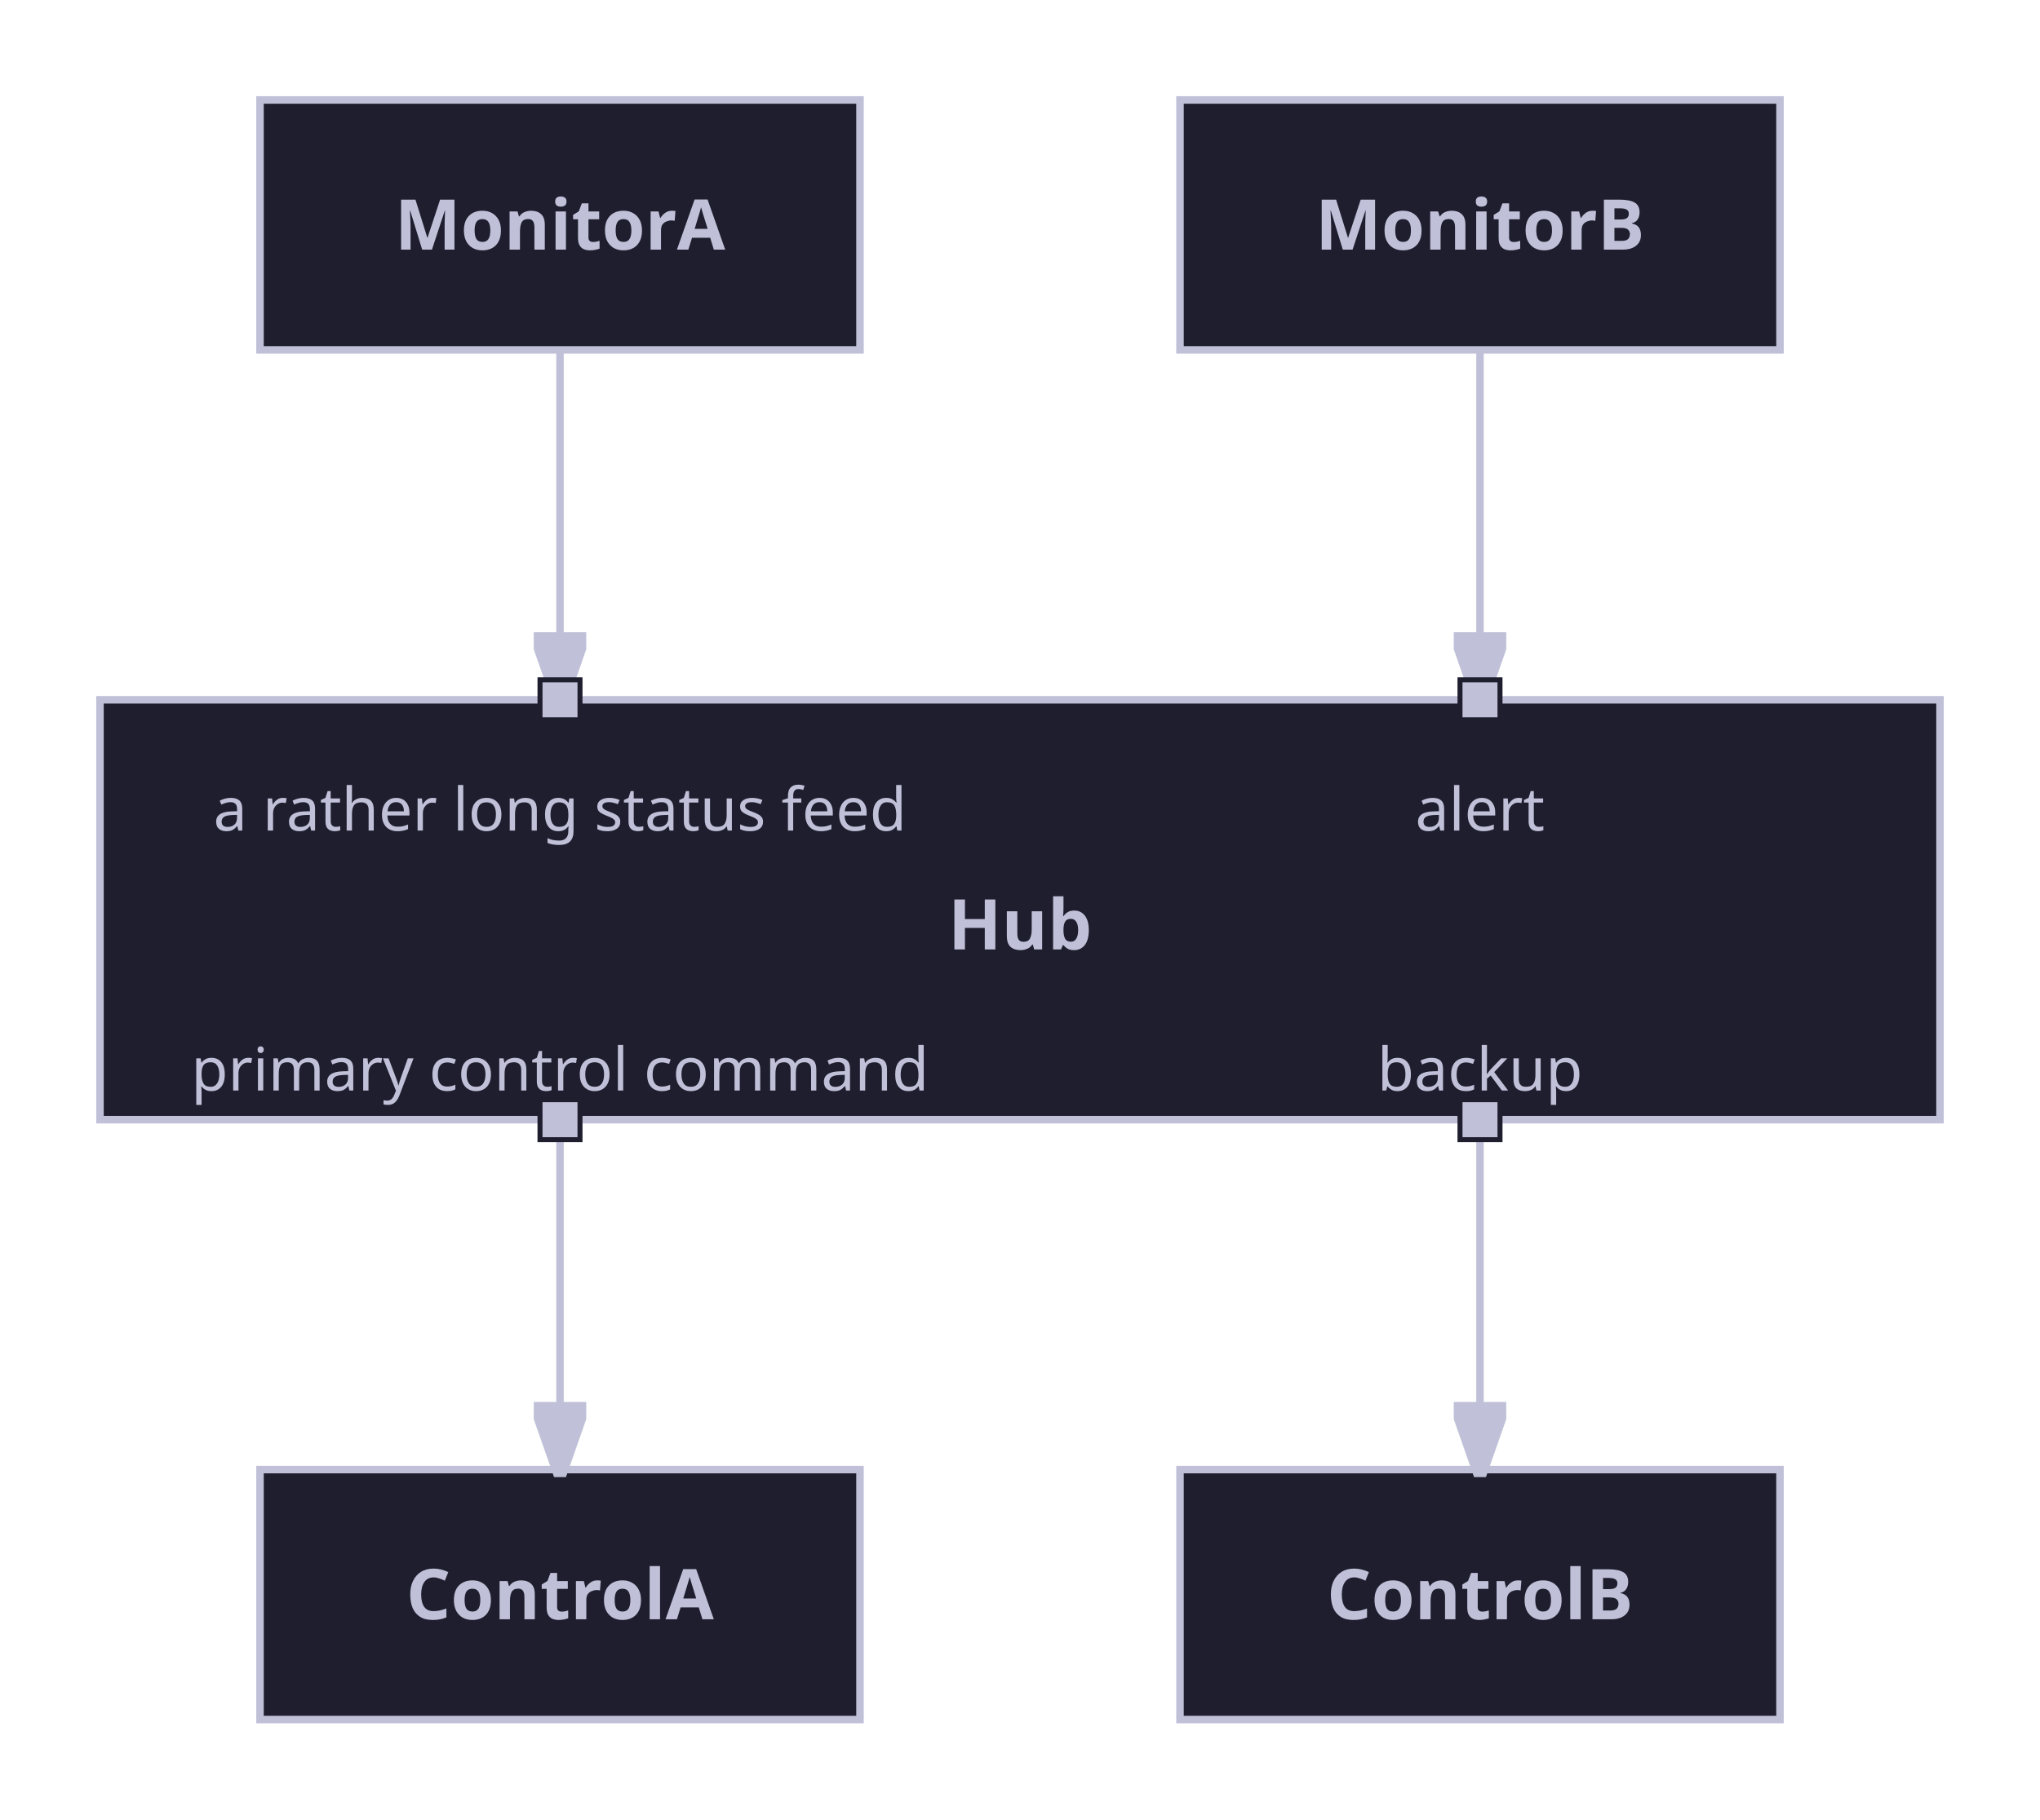
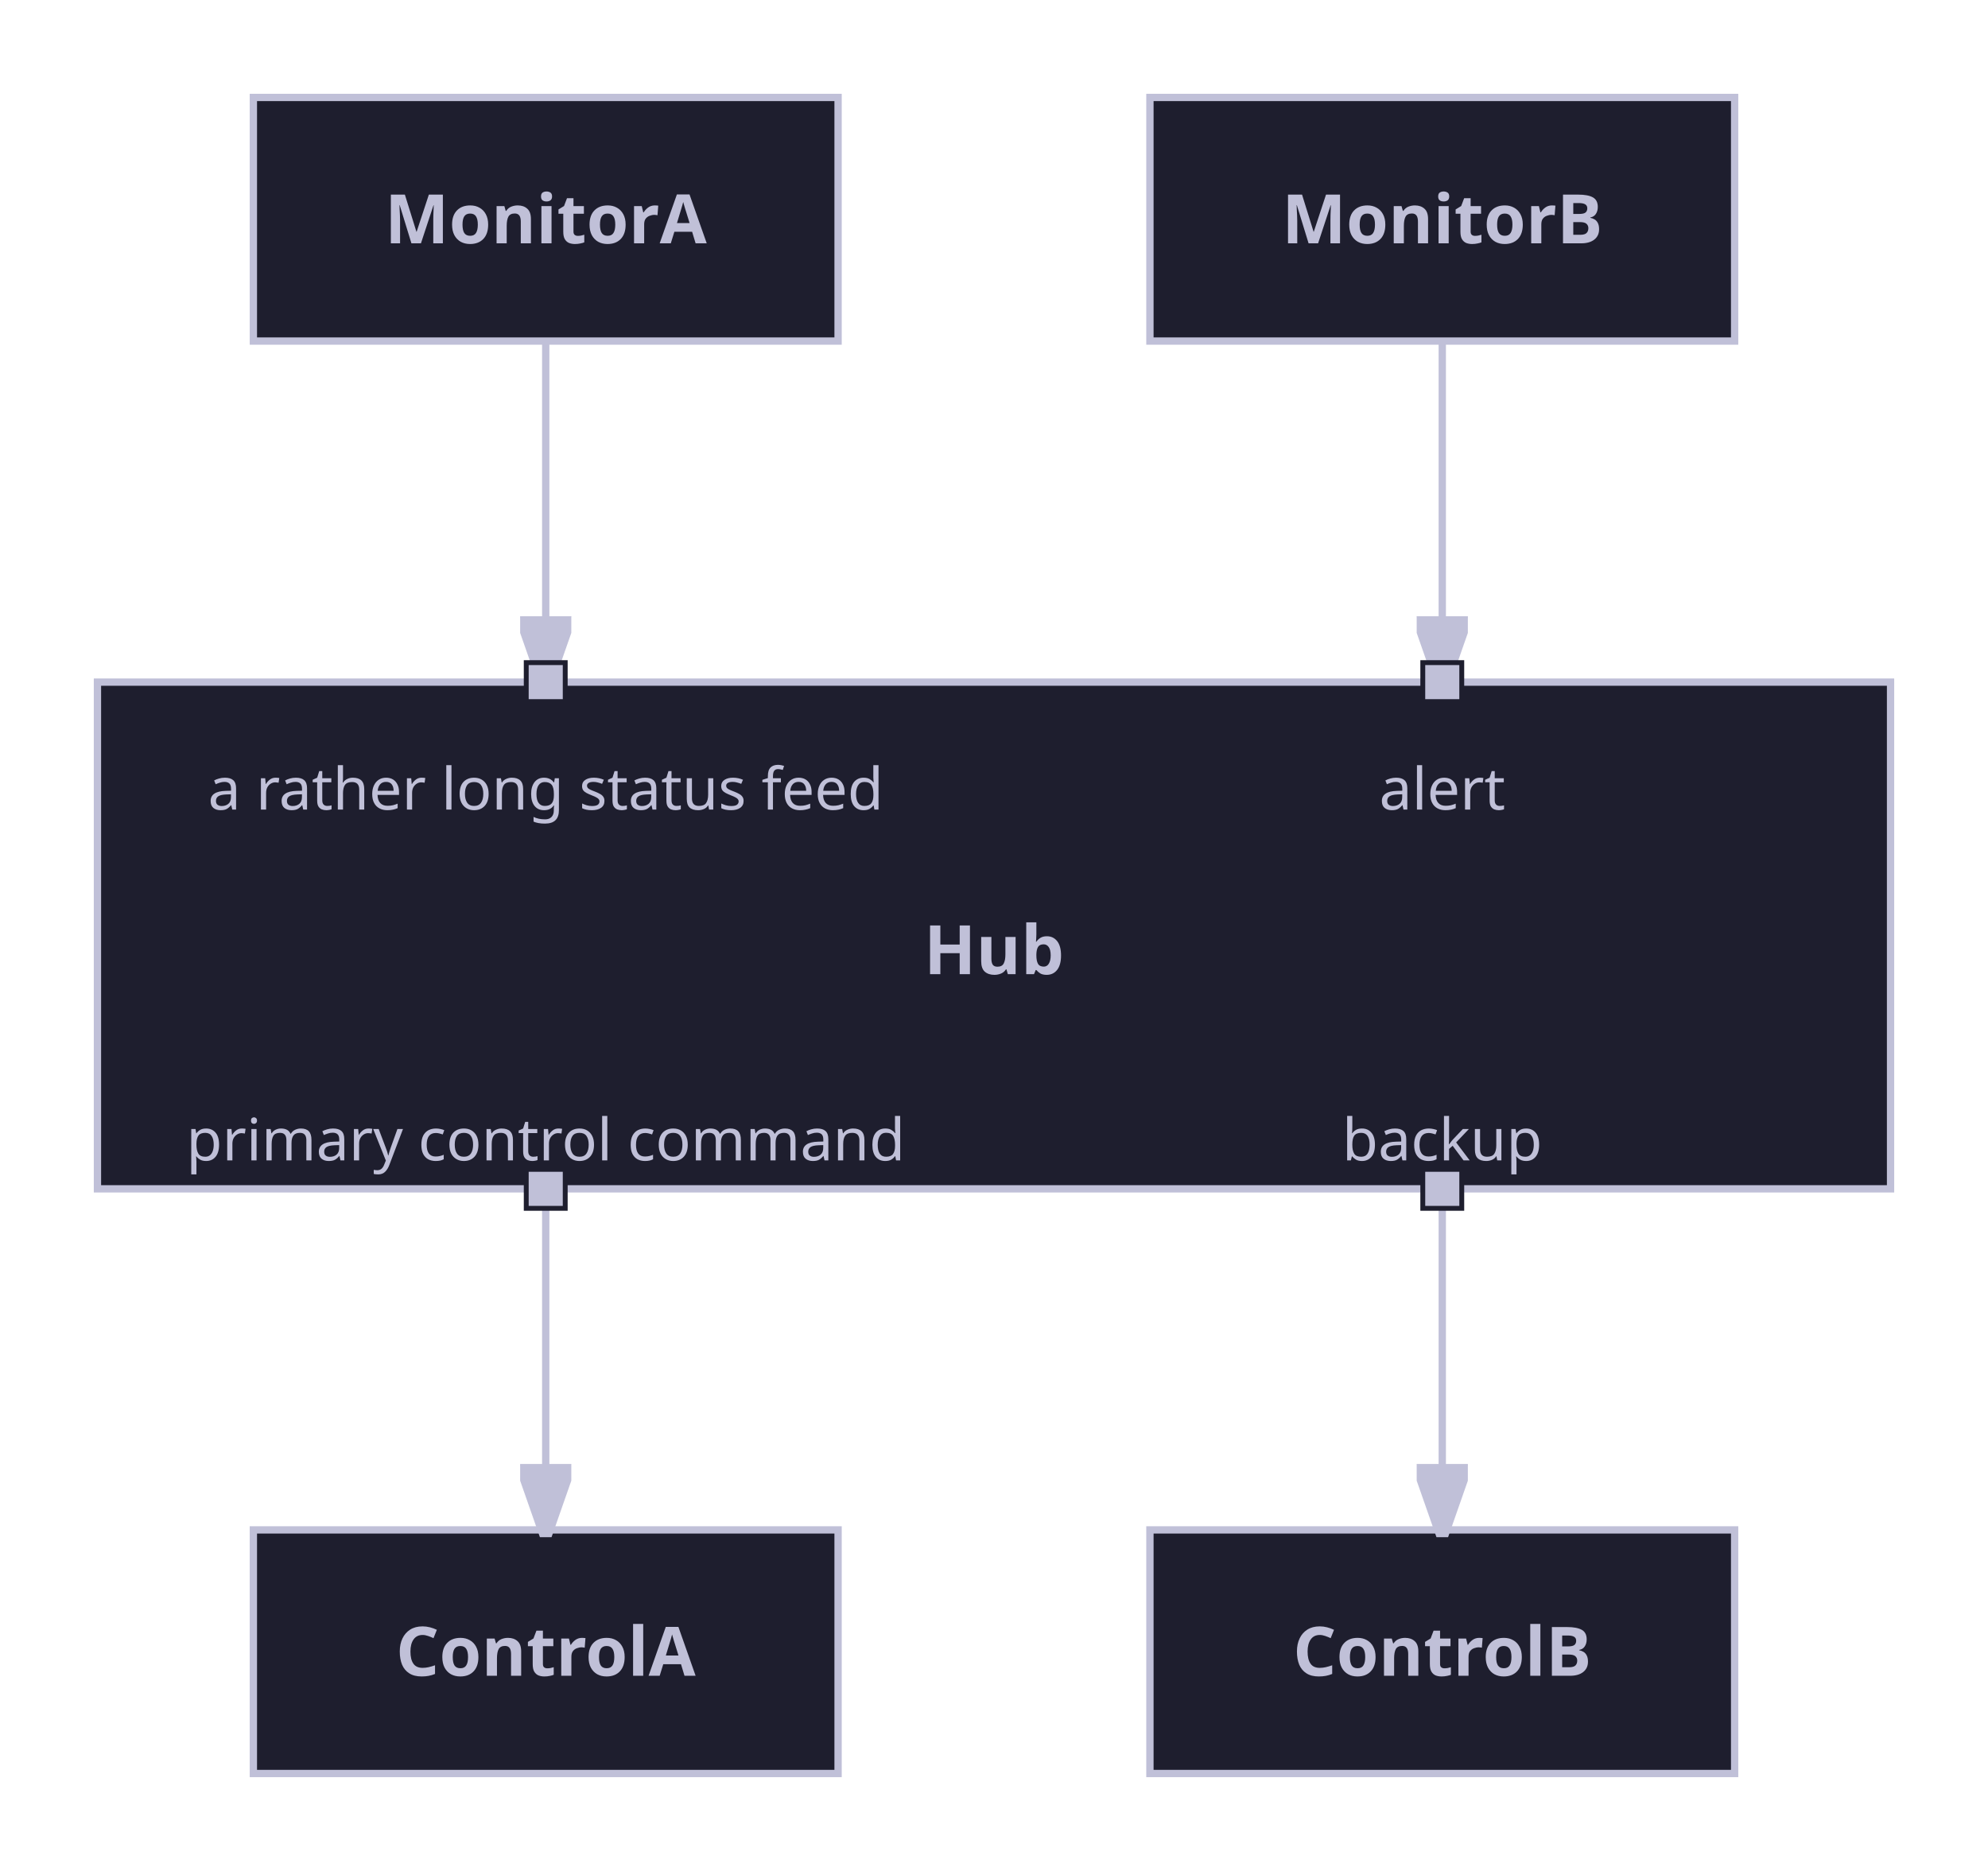
- <svg xmlns="http://www.w3.org/2000/svg" width="408.00" height="364.00" viewBox="0 0 408.00 364.00">
+ <svg xmlns="http://www.w3.org/2000/svg" width="408.00" height="384.00" viewBox="0 0 408.00 384.00">
  <defs>
    <marker id="line-end-open-chevron" markerWidth="10" markerHeight="7" refX="9" refY="3.5" orient="auto">
      <polyline points="0 0, 10 3.5, 0 7" fill="none" stroke="#C0C0D8" stroke-width="1.50" />
    </marker>
    <marker id="line-end-hollow-triangle" markerWidth="10" markerHeight="7" refX="9" refY="3.5" orient="auto">
      <polygon points="0 0, 10 3.5, 0 7" fill="#1E1E2E" stroke="#C0C0D8" stroke-width="1.50" />
    </marker>
    <marker id="line-end-filled-arrow" markerWidth="10" markerHeight="7" refX="9" refY="3.5" orient="auto">
      <polygon points="0 0, 10 3.5, 0 7" fill="#C0C0D8" stroke="#C0C0D8" stroke-width="1.50" />
    </marker>
    <marker id="line-end-hollow-triangle-crossbar" markerWidth="10" markerHeight="7" refX="9" refY="3.5" orient="auto">
      <polygon points="0 0, 10 3.5, 0 7" fill="#1E1E2E" stroke="#C0C0D8" stroke-width="1.50" />
      <line x1="7" y1="0" x2="7" y2="7" stroke="#C0C0D8" stroke-width="1.50" />
    </marker>
    <marker id="line-end-hollow-diamond" markerWidth="14" markerHeight="8" refX="13" refY="4" orient="auto">
      <polygon points="1 4, 7 0, 13 4, 7 8" fill="#1E1E2E" stroke="#C0C0D8" stroke-width="1.50" />
    </marker>
    <marker id="line-end-filled-diamond" markerWidth="14" markerHeight="8" refX="13" refY="4" orient="auto">
      <polygon points="1 4, 7 0, 13 4, 7 8" fill="#C0C0D8" stroke="#C0C0D8" stroke-width="1.50" />
    </marker>
    <marker id="line-end-circle" markerWidth="10" markerHeight="10" refX="9" refY="5" orient="auto">
      <circle cx="5" cy="5" r="4" fill="#1E1E2E" stroke="#C0C0D8" stroke-width="1.50" />
    </marker>
    <marker id="line-end-bar" markerWidth="4" markerHeight="12" refX="2" refY="6" orient="auto">
      <line x1="2" y1="0" x2="2" y2="12" stroke="#C0C0D8" stroke-width="1.50" />
    </marker>
    <filter id="label-bg" x="-0.05" y="-0.05" width="1.1" height="1.1">
      <feFlood flood-color="#1E1E2E" />
      <feComposite in="SourceGraphic" operator="over" />
    </filter>
  </defs>
  <rect x="52.00" y="20.00" width="120.00" height="50.00" fill="#1E1E2E" stroke="#C0C0D8" stroke-width="1.50" />
  <text x="112.00" y="45.00" font-family="Noto Sans, sans-serif" font-size="14.00" font-weight="bold" fill="#C0C0D8" text-anchor="middle" dominant-baseline="middle">MonitorA</text>
  <rect x="236.00" y="20.00" width="120.00" height="50.00" fill="#1E1E2E" stroke="#C0C0D8" stroke-width="1.50" />
  <text x="296.00" y="45.00" font-family="Noto Sans, sans-serif" font-size="14.00" font-weight="bold" fill="#C0C0D8" text-anchor="middle" dominant-baseline="middle">MonitorB</text>
-   <rect x="20.00" y="140.00" width="368.00" height="84.00" fill="#1E1E2E" stroke="#C0C0D8" stroke-width="1.50" />
-   <text x="204.00" y="185.00" font-family="Noto Sans, sans-serif" font-size="14.00" font-weight="bold" fill="#C0C0D8" text-anchor="middle" dominant-baseline="middle">Hub</text>
-   <rect x="52.00" y="294.00" width="120.00" height="50.00" fill="#1E1E2E" stroke="#C0C0D8" stroke-width="1.50" />
-   <text x="112.00" y="319.00" font-family="Noto Sans, sans-serif" font-size="14.00" font-weight="bold" fill="#C0C0D8" text-anchor="middle" dominant-baseline="middle">ControlA</text>
-   <rect x="236.00" y="294.00" width="120.00" height="50.00" fill="#1E1E2E" stroke="#C0C0D8" stroke-width="1.50" />
-   <text x="296.00" y="319.00" font-family="Noto Sans, sans-serif" font-size="14.00" font-weight="bold" fill="#C0C0D8" text-anchor="middle" dominant-baseline="middle">ControlB</text>
+   <rect x="20.00" y="140.00" width="368.00" height="104.00" fill="#1E1E2E" stroke="#C0C0D8" stroke-width="1.50" />
+   <text x="204.00" y="195.00" font-family="Noto Sans, sans-serif" font-size="14.00" font-weight="bold" fill="#C0C0D8" text-anchor="middle" dominant-baseline="middle">Hub</text>
+   <rect x="52.00" y="314.00" width="120.00" height="50.00" fill="#1E1E2E" stroke="#C0C0D8" stroke-width="1.50" />
+   <text x="112.00" y="339.00" font-family="Noto Sans, sans-serif" font-size="14.00" font-weight="bold" fill="#C0C0D8" text-anchor="middle" dominant-baseline="middle">ControlA</text>
+   <rect x="236.00" y="314.00" width="120.00" height="50.00" fill="#1E1E2E" stroke="#C0C0D8" stroke-width="1.50" />
+   <text x="296.00" y="339.00" font-family="Noto Sans, sans-serif" font-size="14.00" font-weight="bold" fill="#C0C0D8" text-anchor="middle" dominant-baseline="middle">ControlB</text>
  <path d="M 112.00 70.00 L 112.00 140.00" fill="none" stroke="#C0C0D8" stroke-width="1.50" marker-end="url(#line-end-filled-arrow)" />
  <rect x="108.00" y="136.00" width="8.00" height="8.00" fill="#C0C0D8" stroke="#1E1E2E" stroke-width="1.00" />
  <text x="112.00" y="162.00" font-family="Noto Sans, sans-serif" font-size="12.00" fill="#C0C0D8" text-anchor="middle" dominant-baseline="middle">a rather long status feed</text>
  <path d="M 296.00 70.00 L 296.00 140.00" fill="none" stroke="#C0C0D8" stroke-width="1.50" marker-end="url(#line-end-filled-arrow)" />
  <rect x="292.00" y="136.00" width="8.00" height="8.00" fill="#C0C0D8" stroke="#1E1E2E" stroke-width="1.00" />
  <text x="296.00" y="162.00" font-family="Noto Sans, sans-serif" font-size="12.00" fill="#C0C0D8" text-anchor="middle" dominant-baseline="middle">alert</text>
-   <path d="M 112.00 224.00 L 112.00 234.00 A 0.00 0.00 0 0 1 112.00 234.00 L 112.00 234.00 A 0.00 0.00 0 0 0 112.00 234.00 L 112.00 294.00" fill="none" stroke="#C0C0D8" stroke-width="1.50" marker-end="url(#line-end-filled-arrow)" />
-   <rect x="108.00" y="220.00" width="8.00" height="8.00" fill="#C0C0D8" stroke="#1E1E2E" stroke-width="1.00" />
-   <text x="112.00" y="214.00" font-family="Noto Sans, sans-serif" font-size="12.00" fill="#C0C0D8" text-anchor="middle" dominant-baseline="middle">primary control command</text>
-   <path d="M 296.00 224.00 L 296.00 234.00 A 0.00 0.00 0 0 1 296.00 234.00 L 296.00 234.00 A 0.00 0.00 0 0 0 296.00 234.00 L 296.00 294.00" fill="none" stroke="#C0C0D8" stroke-width="1.50" marker-end="url(#line-end-filled-arrow)" />
-   <rect x="292.00" y="220.00" width="8.00" height="8.00" fill="#C0C0D8" stroke="#1E1E2E" stroke-width="1.00" />
-   <text x="296.00" y="214.00" font-family="Noto Sans, sans-serif" font-size="12.00" fill="#C0C0D8" text-anchor="middle" dominant-baseline="middle">backup</text>
+   <path d="M 112.00 244.00 L 112.00 254.00 A 0.00 0.00 0 0 1 112.00 254.00 L 112.00 254.00 A 0.00 0.00 0 0 0 112.00 254.00 L 112.00 314.00" fill="none" stroke="#C0C0D8" stroke-width="1.50" marker-end="url(#line-end-filled-arrow)" />
+   <rect x="108.00" y="240.00" width="8.00" height="8.00" fill="#C0C0D8" stroke="#1E1E2E" stroke-width="1.00" />
+   <text x="112.00" y="234.00" font-family="Noto Sans, sans-serif" font-size="12.00" fill="#C0C0D8" text-anchor="middle" dominant-baseline="middle">primary control command</text>
+   <path d="M 296.00 244.00 L 296.00 254.00 A 0.00 0.00 0 0 1 296.00 254.00 L 296.00 254.00 A 0.00 0.00 0 0 0 296.00 254.00 L 296.00 314.00" fill="none" stroke="#C0C0D8" stroke-width="1.50" marker-end="url(#line-end-filled-arrow)" />
+   <rect x="292.00" y="240.00" width="8.00" height="8.00" fill="#C0C0D8" stroke="#1E1E2E" stroke-width="1.00" />
+   <text x="296.00" y="234.00" font-family="Noto Sans, sans-serif" font-size="12.00" fill="#C0C0D8" text-anchor="middle" dominant-baseline="middle">backup</text>
</svg>
